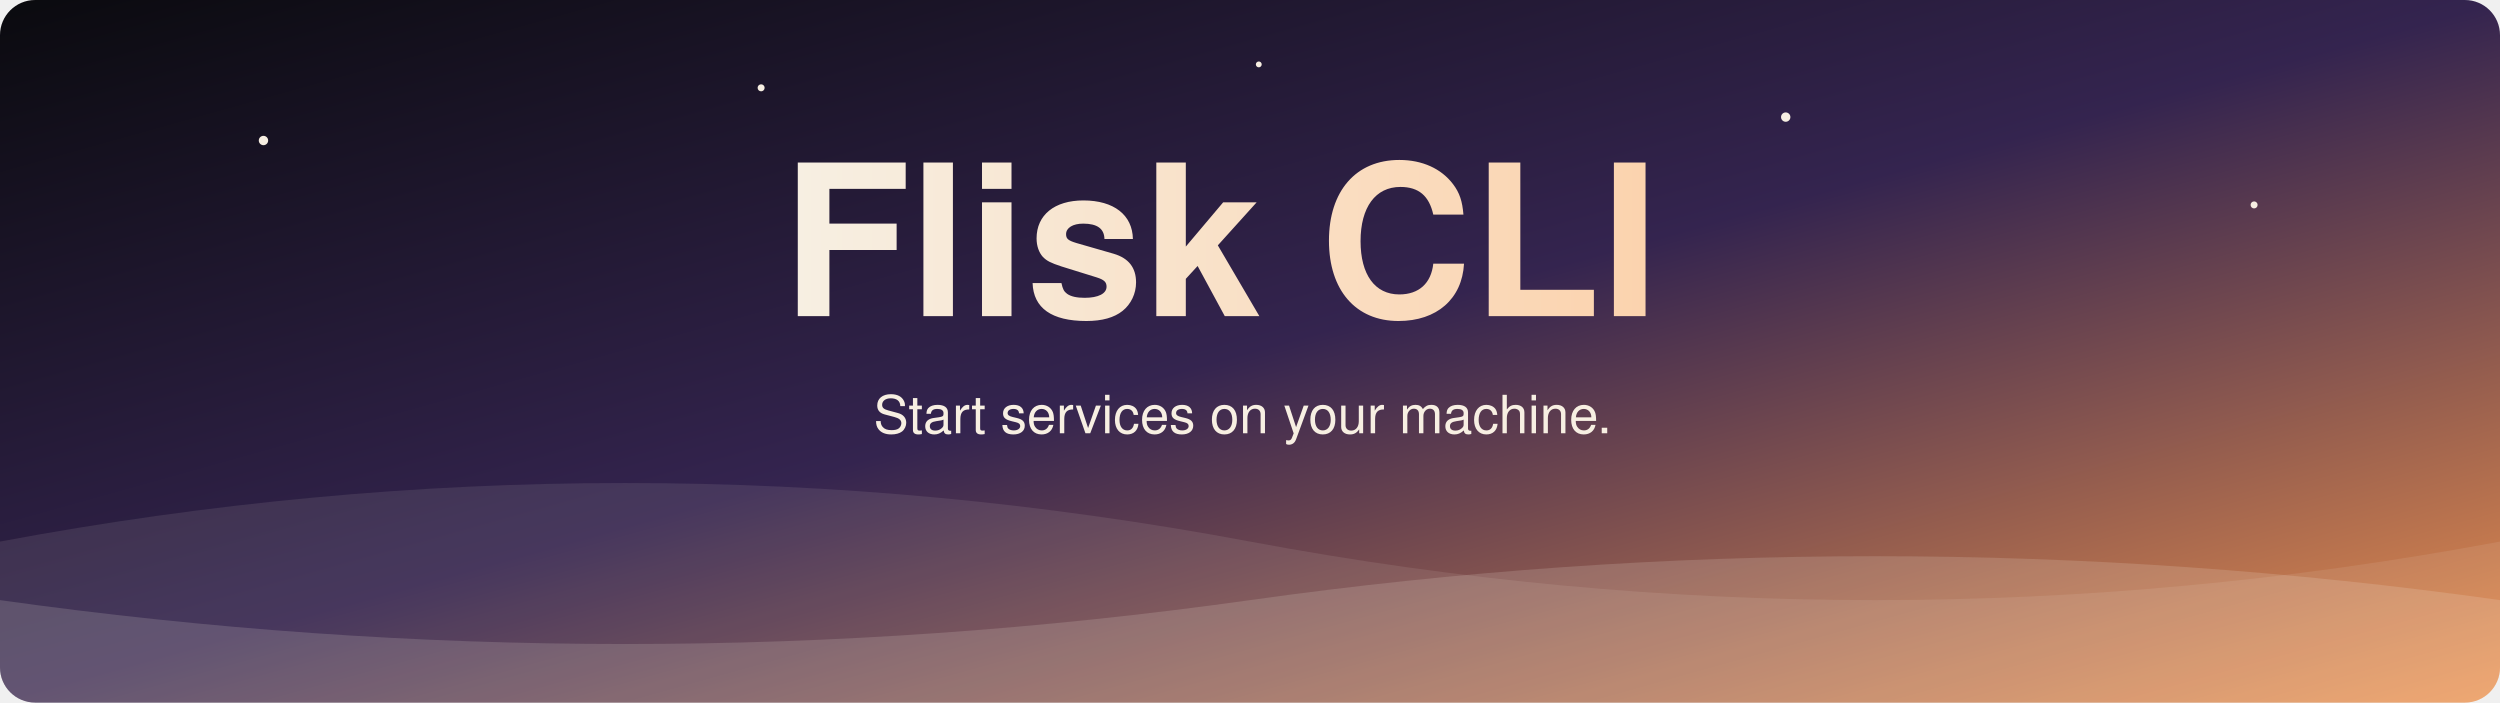
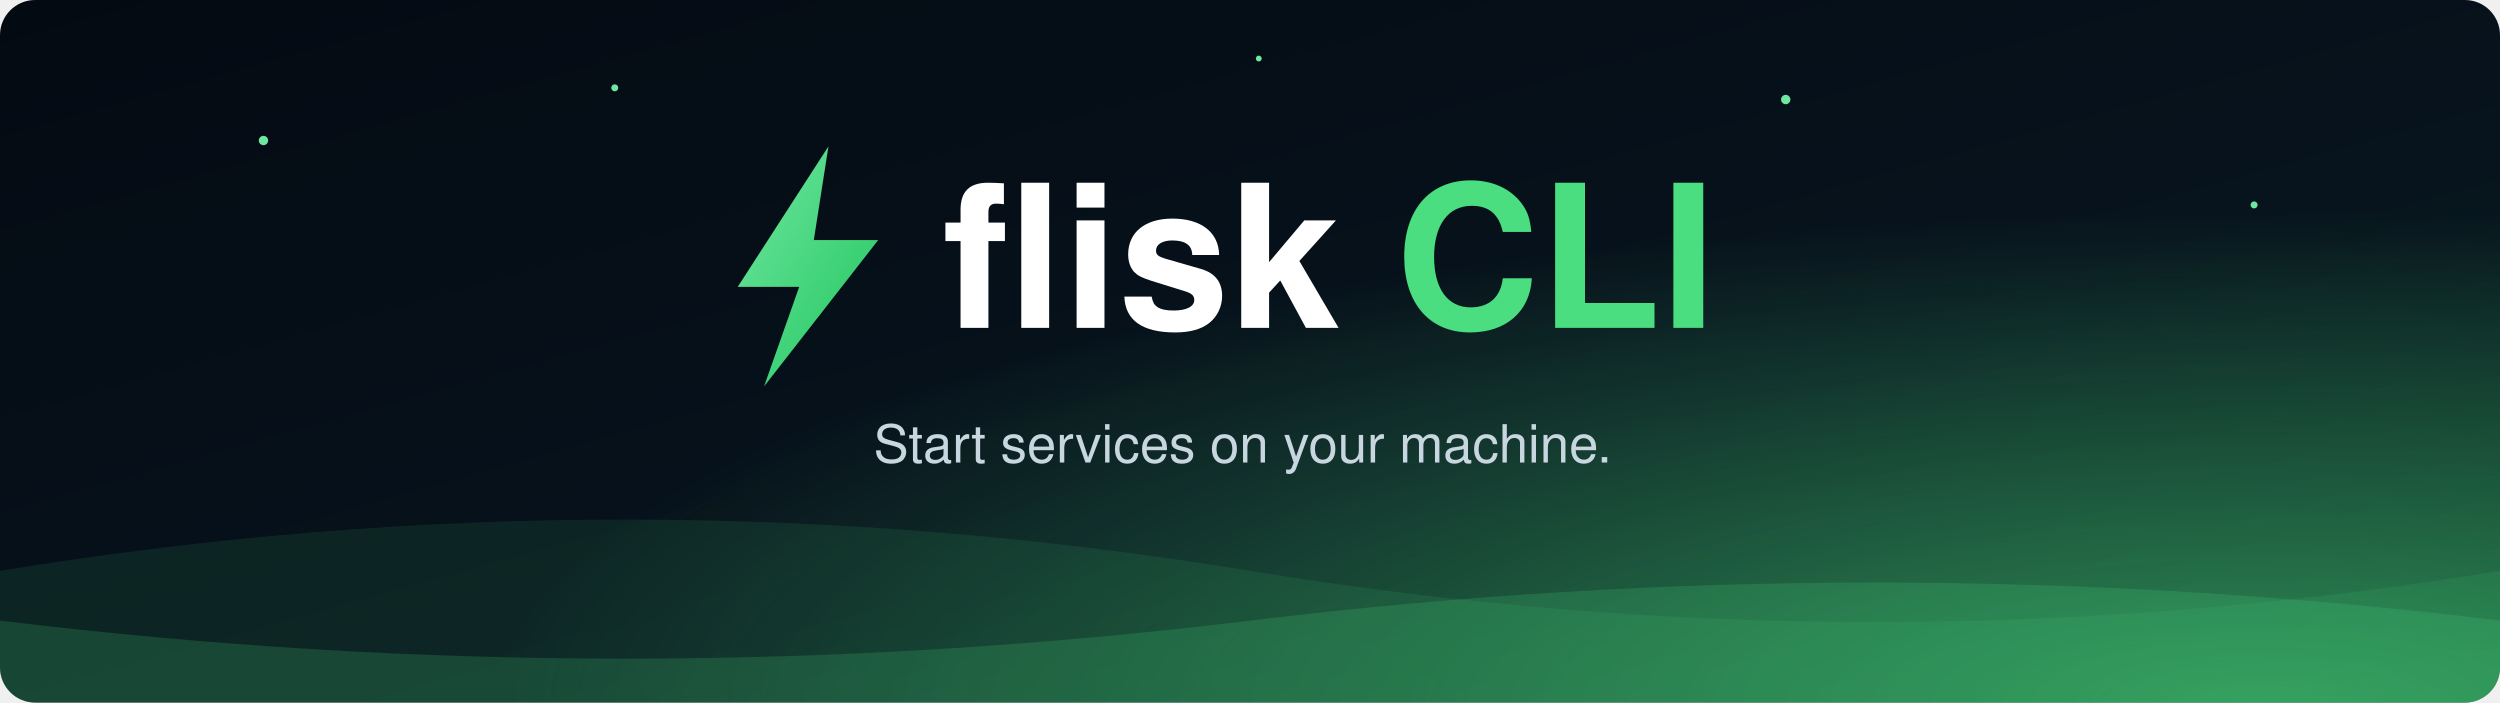
<svg xmlns="http://www.w3.org/2000/svg" width="854" height="240" viewBox="0 0 854 240" role="img" aria-labelledby="t d">
  <defs>
    <linearGradient id="bg" x1="0" y1="0" x2="1" y2="1">
-       <stop offset="0" stop-color="#0A0A0E" />
-       <stop offset="0.5" stop-color="#34244F" />
-       <stop offset="1" stop-color="#EE924E" />
+       <stop offset="0" stop-color="#040A12" />
+       <stop offset="0.6" stop-color="#07131D" />
+       <stop offset="1" stop-color="#0B2A22" />
    </linearGradient>
-     <linearGradient id="title" x1="0" y1="0" x2="1" y2="0">
-       <stop offset="0" stop-color="#F7EFE2" />
-       <stop offset="1" stop-color="#FBD3AE" />
+     <radialGradient id="glow" cx="0.9" cy="1" r="0.7">
+       <stop offset="0" stop-color="#4ADE80" stop-opacity="0.55" />
+       <stop offset="1" stop-color="#4ADE80" stop-opacity="0" />
+     </radialGradient>
+     <linearGradient id="bolt" x1="0" y1="0" x2="1" y2="1">
+       <stop offset="0" stop-color="#6EE7A0" />
+       <stop offset="1" stop-color="#22C55E" />
    </linearGradient>
    <clipPath id="clip">
      <rect width="854" height="240" rx="12" />
    </clipPath>
  </defs>
  <g clip-path="url(#clip)">
    <rect width="854" height="240" fill="url(#bg)" />
-     <g fill="#F7EFE2">
+     <rect width="854" height="240" fill="url(#glow)">
+       <animate attributeName="opacity" values="0.55;1;0.55" dur="5s" repeatCount="indefinite" />
+     </rect>
+     <g fill="#6EE7A0">
      <circle cx="90" cy="48" r="1.6">
        <animate attributeName="opacity" values="0.1;0.9;0.1" dur="3s" repeatCount="indefinite" />
      </circle>
-       <circle cx="260" cy="30" r="1.2">
+       <circle cx="210" cy="30" r="1.2">
        <animate attributeName="opacity" values="0.9;0.1;0.9" dur="4s" repeatCount="indefinite" />
      </circle>
-       <circle cx="610" cy="40" r="1.6">
+       <circle cx="610" cy="34" r="1.6">
        <animate attributeName="opacity" values="0.1;0.9;0.1" dur="3.5s" repeatCount="indefinite" />
      </circle>
      <circle cx="770" cy="70" r="1.2">
        <animate attributeName="opacity" values="0.8;0.1;0.8" dur="2.8s" repeatCount="indefinite" />
      </circle>
-       <circle cx="430" cy="22" r="1">
+       <circle cx="430" cy="20" r="1">
        <animate attributeName="opacity" values="0.1;0.8;0.1" dur="5s" repeatCount="indefinite" />
      </circle>
    </g>
-     <path fill="#F7EFE2" fill-opacity="0.10" d="M0,185 Q213.5,145 427,185 T854,185 T1281,185 T1708,185 V240 H0 Z">
+     <path fill="#4ADE80" fill-opacity="0.10" d="M0,195 Q213.5,160 427,195 T854,195 T1281,195 T1708,195 V240 H0 Z">
      <animateTransform attributeName="transform" type="translate" from="0 0" to="-854 0" dur="9s" repeatCount="indefinite" />
    </path>
-     <path fill="#F7EFE2" fill-opacity="0.16" d="M0,205 Q213.5,235 427,205 T854,205 T1281,205 T1708,205 V240 H0 Z">
+     <path fill="#4ADE80" fill-opacity="0.18" d="M0,212 Q213.5,238 427,212 T854,212 T1281,212 T1708,212 V240 H0 Z">
      <animateTransform attributeName="transform" type="translate" from="-854 0" to="0 0" dur="6s" repeatCount="indefinite" />
    </path>
-     <text x="427" y="108" text-anchor="middle" fill="url(#title)" font-family="-apple-system,BlinkMacSystemFont,'Segoe UI',Helvetica,Arial,sans-serif" font-size="72" font-weight="700">Flisk CLI
+     <polygon points="283,50 252,98 273,98 261,132 300,82 278,82" fill="url(#bolt)">
+       <animate attributeName="opacity" values="1;0.75;1" dur="2.4s" repeatCount="indefinite" />
+     </polygon>
+     <text x="322" y="112" fill="#FFFFFF" font-family="-apple-system,BlinkMacSystemFont,'Segoe UI',Helvetica,Arial,sans-serif" font-size="68" font-weight="700">flisk <tspan fill="#4ADE80">CLI</tspan>
      <animate attributeName="opacity" from="0" to="1" dur="1.2s" fill="freeze" />
    </text>
-     <text x="427" y="148" text-anchor="middle" fill="#F7EFE2" font-family="-apple-system,BlinkMacSystemFont,'Segoe UI',Helvetica,Arial,sans-serif" font-size="18" font-weight="500">Start services on your machine.
+     <text x="427" y="158" text-anchor="middle" fill="#C7D6DF" font-family="-apple-system,BlinkMacSystemFont,'Segoe UI',Helvetica,Arial,sans-serif" font-size="18" font-weight="500">Start services on your machine.
      <animate attributeName="opacity" from="0" to="1" begin="0.5s" dur="1.2s" fill="freeze" />
    </text>
  </g>
</svg>
